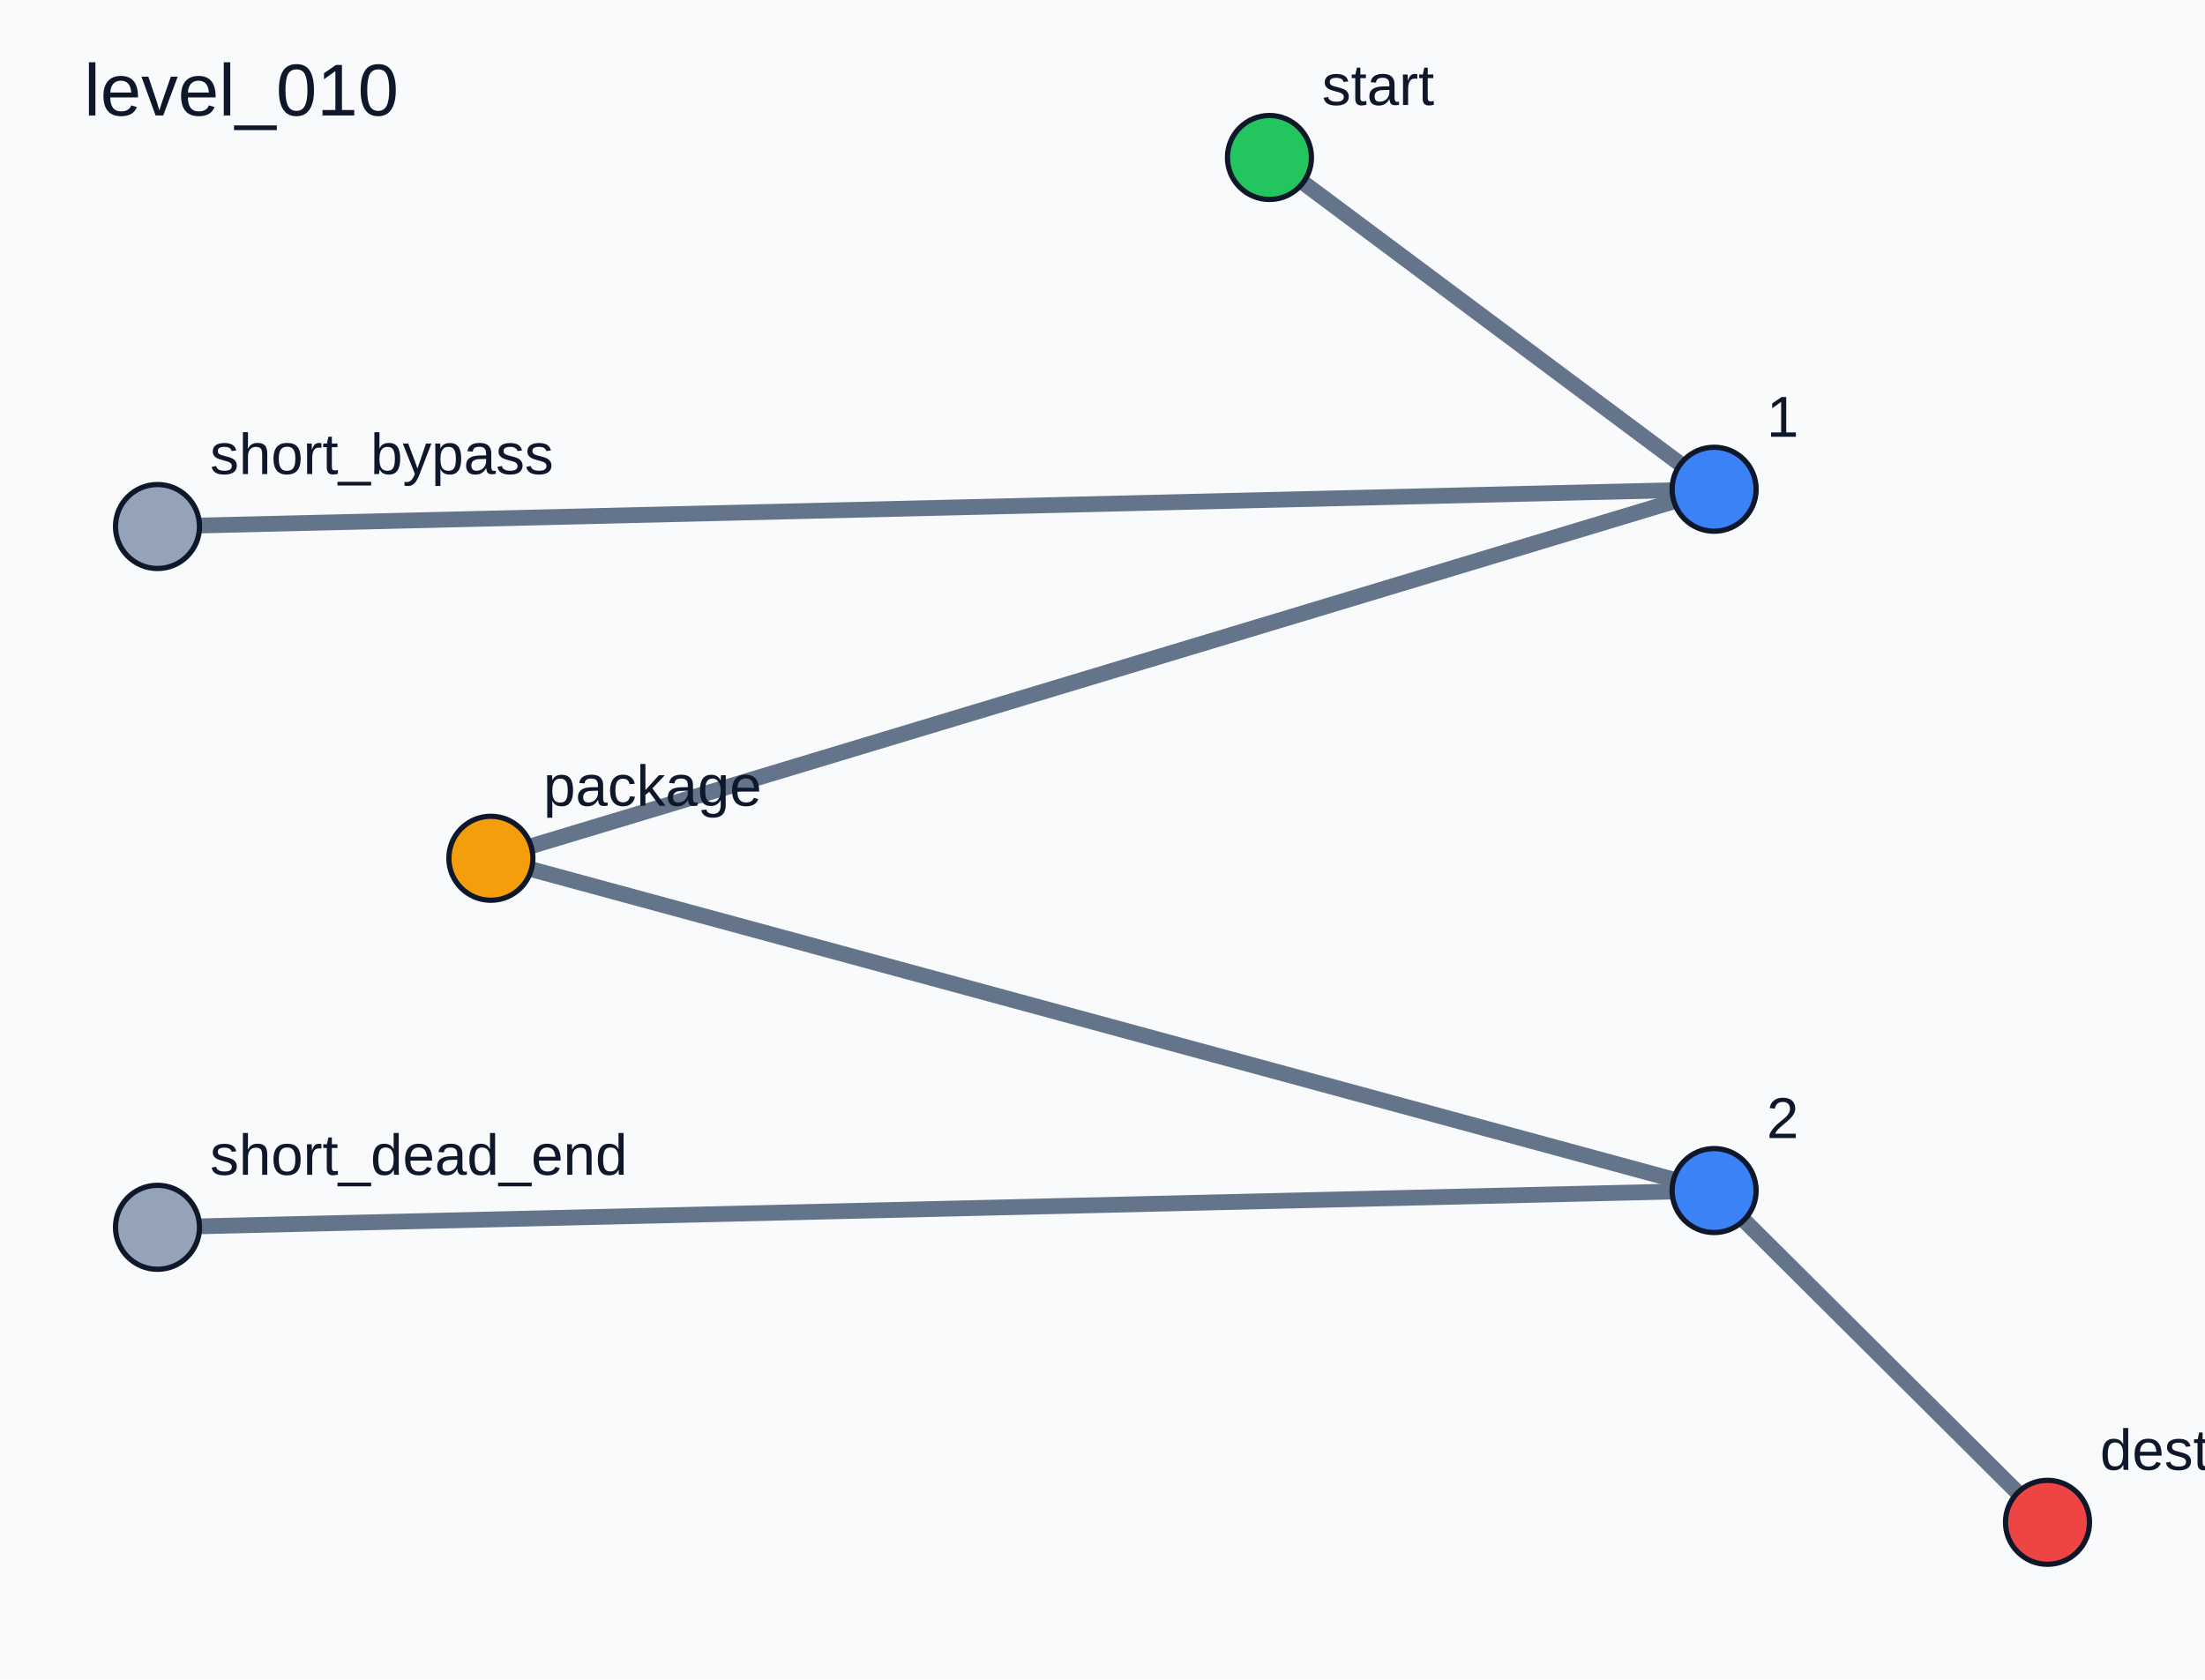
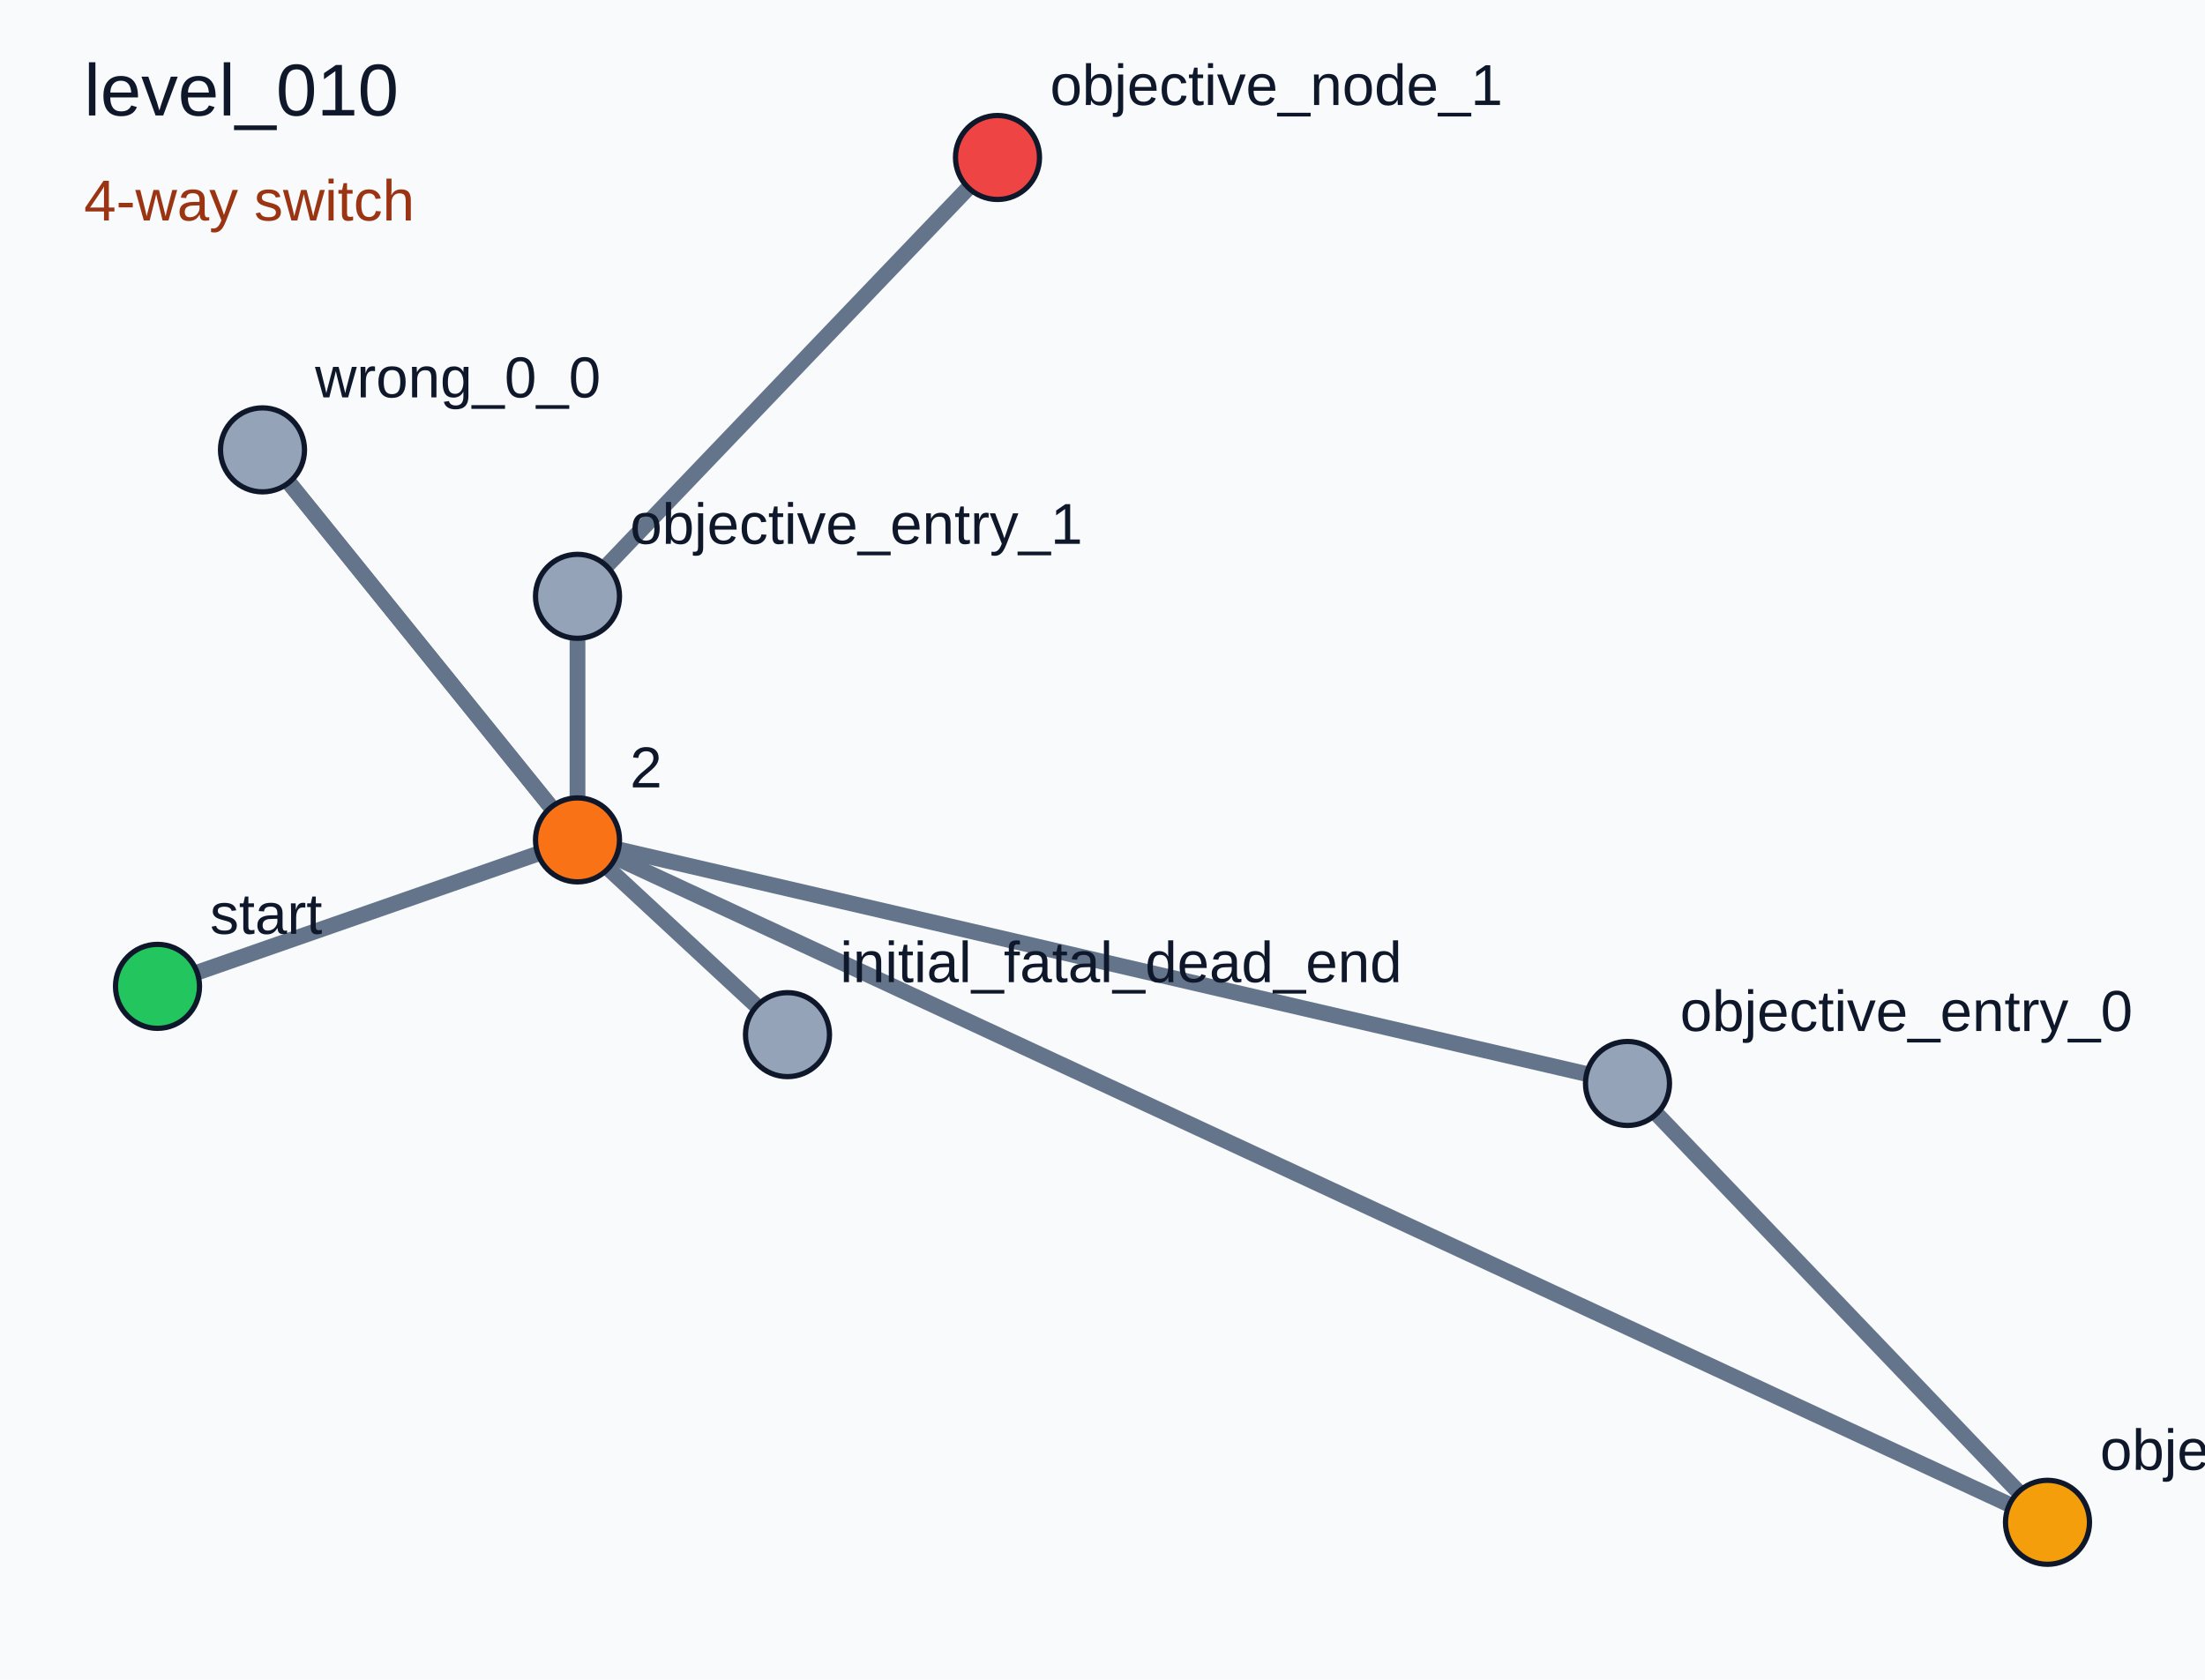
<svg xmlns="http://www.w3.org/2000/svg" width="420" height="320" viewBox="0 0 420 320">
  <rect width="100%" height="100%" fill="#f8fafc" />
  <text x="16" y="22" font-family="Arial" font-size="14" fill="#0f172a">level_010</text>
-   <line x1="241.8" y1="30.0" x2="326.5" y2="93.2" stroke="#64748b" stroke-width="3" />
-   <line x1="326.5" y1="93.2" x2="30.0" y2="100.3" stroke="#64748b" stroke-width="3" />
-   <line x1="326.5" y1="93.2" x2="93.5" y2="163.5" stroke="#64748b" stroke-width="3" />
-   <line x1="93.5" y1="163.5" x2="326.5" y2="226.8" stroke="#64748b" stroke-width="3" />
-   <line x1="326.5" y1="226.8" x2="30.0" y2="233.8" stroke="#64748b" stroke-width="3" />
-   <line x1="326.5" y1="226.8" x2="390.0" y2="290.0" stroke="#64748b" stroke-width="3" />
-   <circle cx="241.8" cy="30.0" r="8" fill="#22c55e" stroke="#0f172a" stroke-width="1" />
-   <text x="251.8" y="20.0" font-family="Arial" font-size="11" fill="#0f172a">start</text>
-   <circle cx="326.5" cy="93.2" r="8" fill="#3b82f6" stroke="#0f172a" stroke-width="1" />
-   <text x="336.5" y="83.2" font-family="Arial" font-size="11" fill="#0f172a">1</text>
-   <circle cx="30.0" cy="100.3" r="8" fill="#94a3b8" stroke="#0f172a" stroke-width="1" />
-   <text x="40.0" y="90.3" font-family="Arial" font-size="11" fill="#0f172a">short_bypass</text>
-   <circle cx="93.5" cy="163.5" r="8" fill="#f59e0b" stroke="#0f172a" stroke-width="1" />
-   <text x="103.5" y="153.5" font-family="Arial" font-size="11" fill="#0f172a">package</text>
-   <circle cx="326.5" cy="226.8" r="8" fill="#3b82f6" stroke="#0f172a" stroke-width="1" />
-   <text x="336.5" y="216.8" font-family="Arial" font-size="11" fill="#0f172a">2</text>
-   <circle cx="30.0" cy="233.8" r="8" fill="#94a3b8" stroke="#0f172a" stroke-width="1" />
-   <text x="40.0" y="223.8" font-family="Arial" font-size="11" fill="#0f172a">short_dead_end</text>
-   <circle cx="390.0" cy="290.0" r="8" fill="#ef4444" stroke="#0f172a" stroke-width="1" />
-   <text x="400.0" y="280.0" font-family="Arial" font-size="11" fill="#0f172a">destination</text>
+   <text x="16" y="42" font-family="Arial" font-size="11" fill="#9a3412">4-way switch</text>
+   <line x1="30.0" y1="187.9" x2="110.0" y2="160.0" stroke="#64748b" stroke-width="3" />
+   <line x1="310.0" y1="206.4" x2="390.0" y2="290.0" stroke="#64748b" stroke-width="3" />
+   <line x1="110.0" y1="160.0" x2="150.0" y2="197.1" stroke="#64748b" stroke-width="3" />
+   <line x1="110.0" y1="160.0" x2="310.0" y2="206.4" stroke="#64748b" stroke-width="3" />
+   <line x1="390.0" y1="290.0" x2="110.0" y2="160.0" stroke="#64748b" stroke-width="3" />
+   <line x1="110.0" y1="113.6" x2="190.0" y2="30.0" stroke="#64748b" stroke-width="3" />
+   <line x1="110.0" y1="160.0" x2="110.0" y2="113.6" stroke="#64748b" stroke-width="3" />
+   <line x1="110.0" y1="160.0" x2="50.0" y2="85.7" stroke="#64748b" stroke-width="3" />
+   <line x1="50.0" y1="85.7" x2="110.0" y2="160.0" stroke="#64748b" stroke-width="3" />
+   <circle cx="30.0" cy="187.9" r="8" fill="#22c55e" stroke="#0f172a" stroke-width="1" />
+   <text x="40.0" y="177.9" font-family="Arial" font-size="11" fill="#0f172a">start</text>
+   <circle cx="110.0" cy="160.0" r="8" fill="#f97316" stroke="#0f172a" stroke-width="1" />
+   <text x="120.0" y="150.0" font-family="Arial" font-size="11" fill="#0f172a">2</text>
+   <circle cx="390.0" cy="290.0" r="8" fill="#f59e0b" stroke="#0f172a" stroke-width="1" />
+   <text x="400.0" y="280.0" font-family="Arial" font-size="11" fill="#0f172a">objective_node_0</text>
+   <circle cx="310.0" cy="206.4" r="8" fill="#94a3b8" stroke="#0f172a" stroke-width="1" />
+   <text x="320.0" y="196.4" font-family="Arial" font-size="11" fill="#0f172a">objective_entry_0</text>
+   <circle cx="150.0" cy="197.1" r="8" fill="#94a3b8" stroke="#0f172a" stroke-width="1" />
+   <text x="160.0" y="187.1" font-family="Arial" font-size="11" fill="#0f172a">initial_fatal_dead_end</text>
+   <circle cx="190.0" cy="30.0" r="8" fill="#ef4444" stroke="#0f172a" stroke-width="1" />
+   <text x="200.0" y="20.0" font-family="Arial" font-size="11" fill="#0f172a">objective_node_1</text>
+   <circle cx="110.0" cy="113.6" r="8" fill="#94a3b8" stroke="#0f172a" stroke-width="1" />
+   <text x="120.0" y="103.6" font-family="Arial" font-size="11" fill="#0f172a">objective_entry_1</text>
+   <circle cx="50.0" cy="85.7" r="8" fill="#94a3b8" stroke="#0f172a" stroke-width="1" />
+   <text x="60.0" y="75.7" font-family="Arial" font-size="11" fill="#0f172a">wrong_0_0</text>
</svg>
